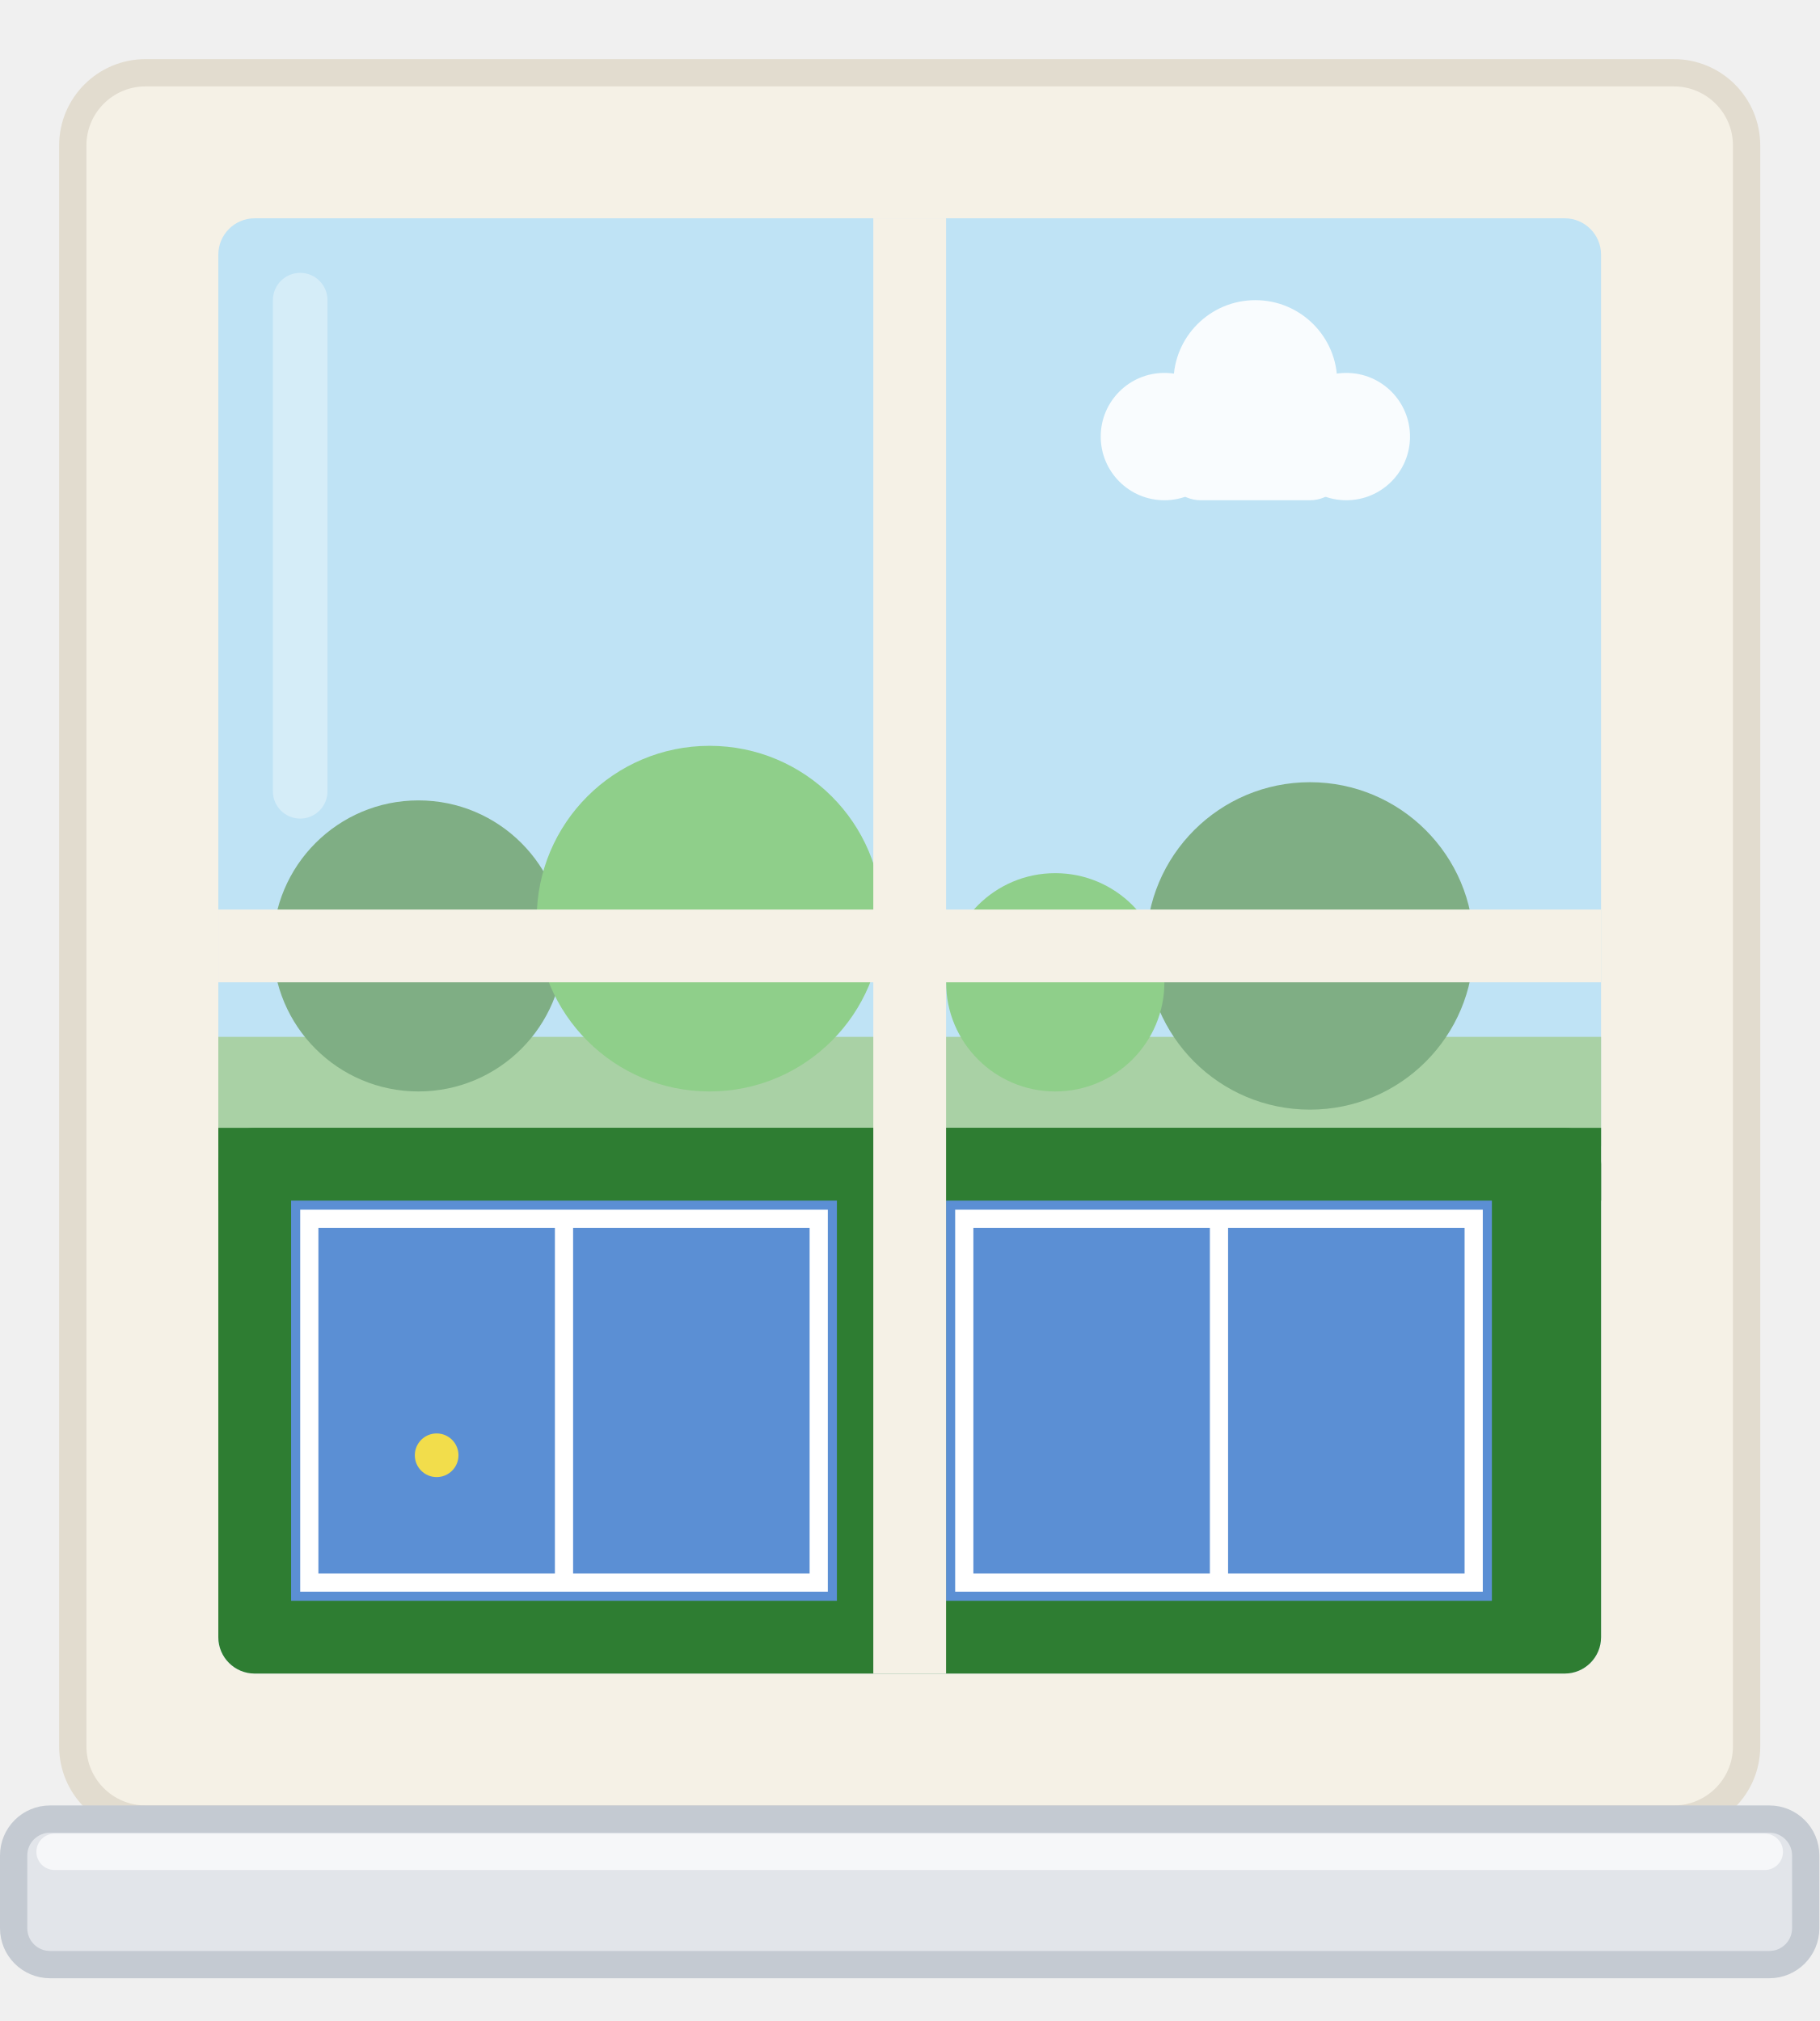
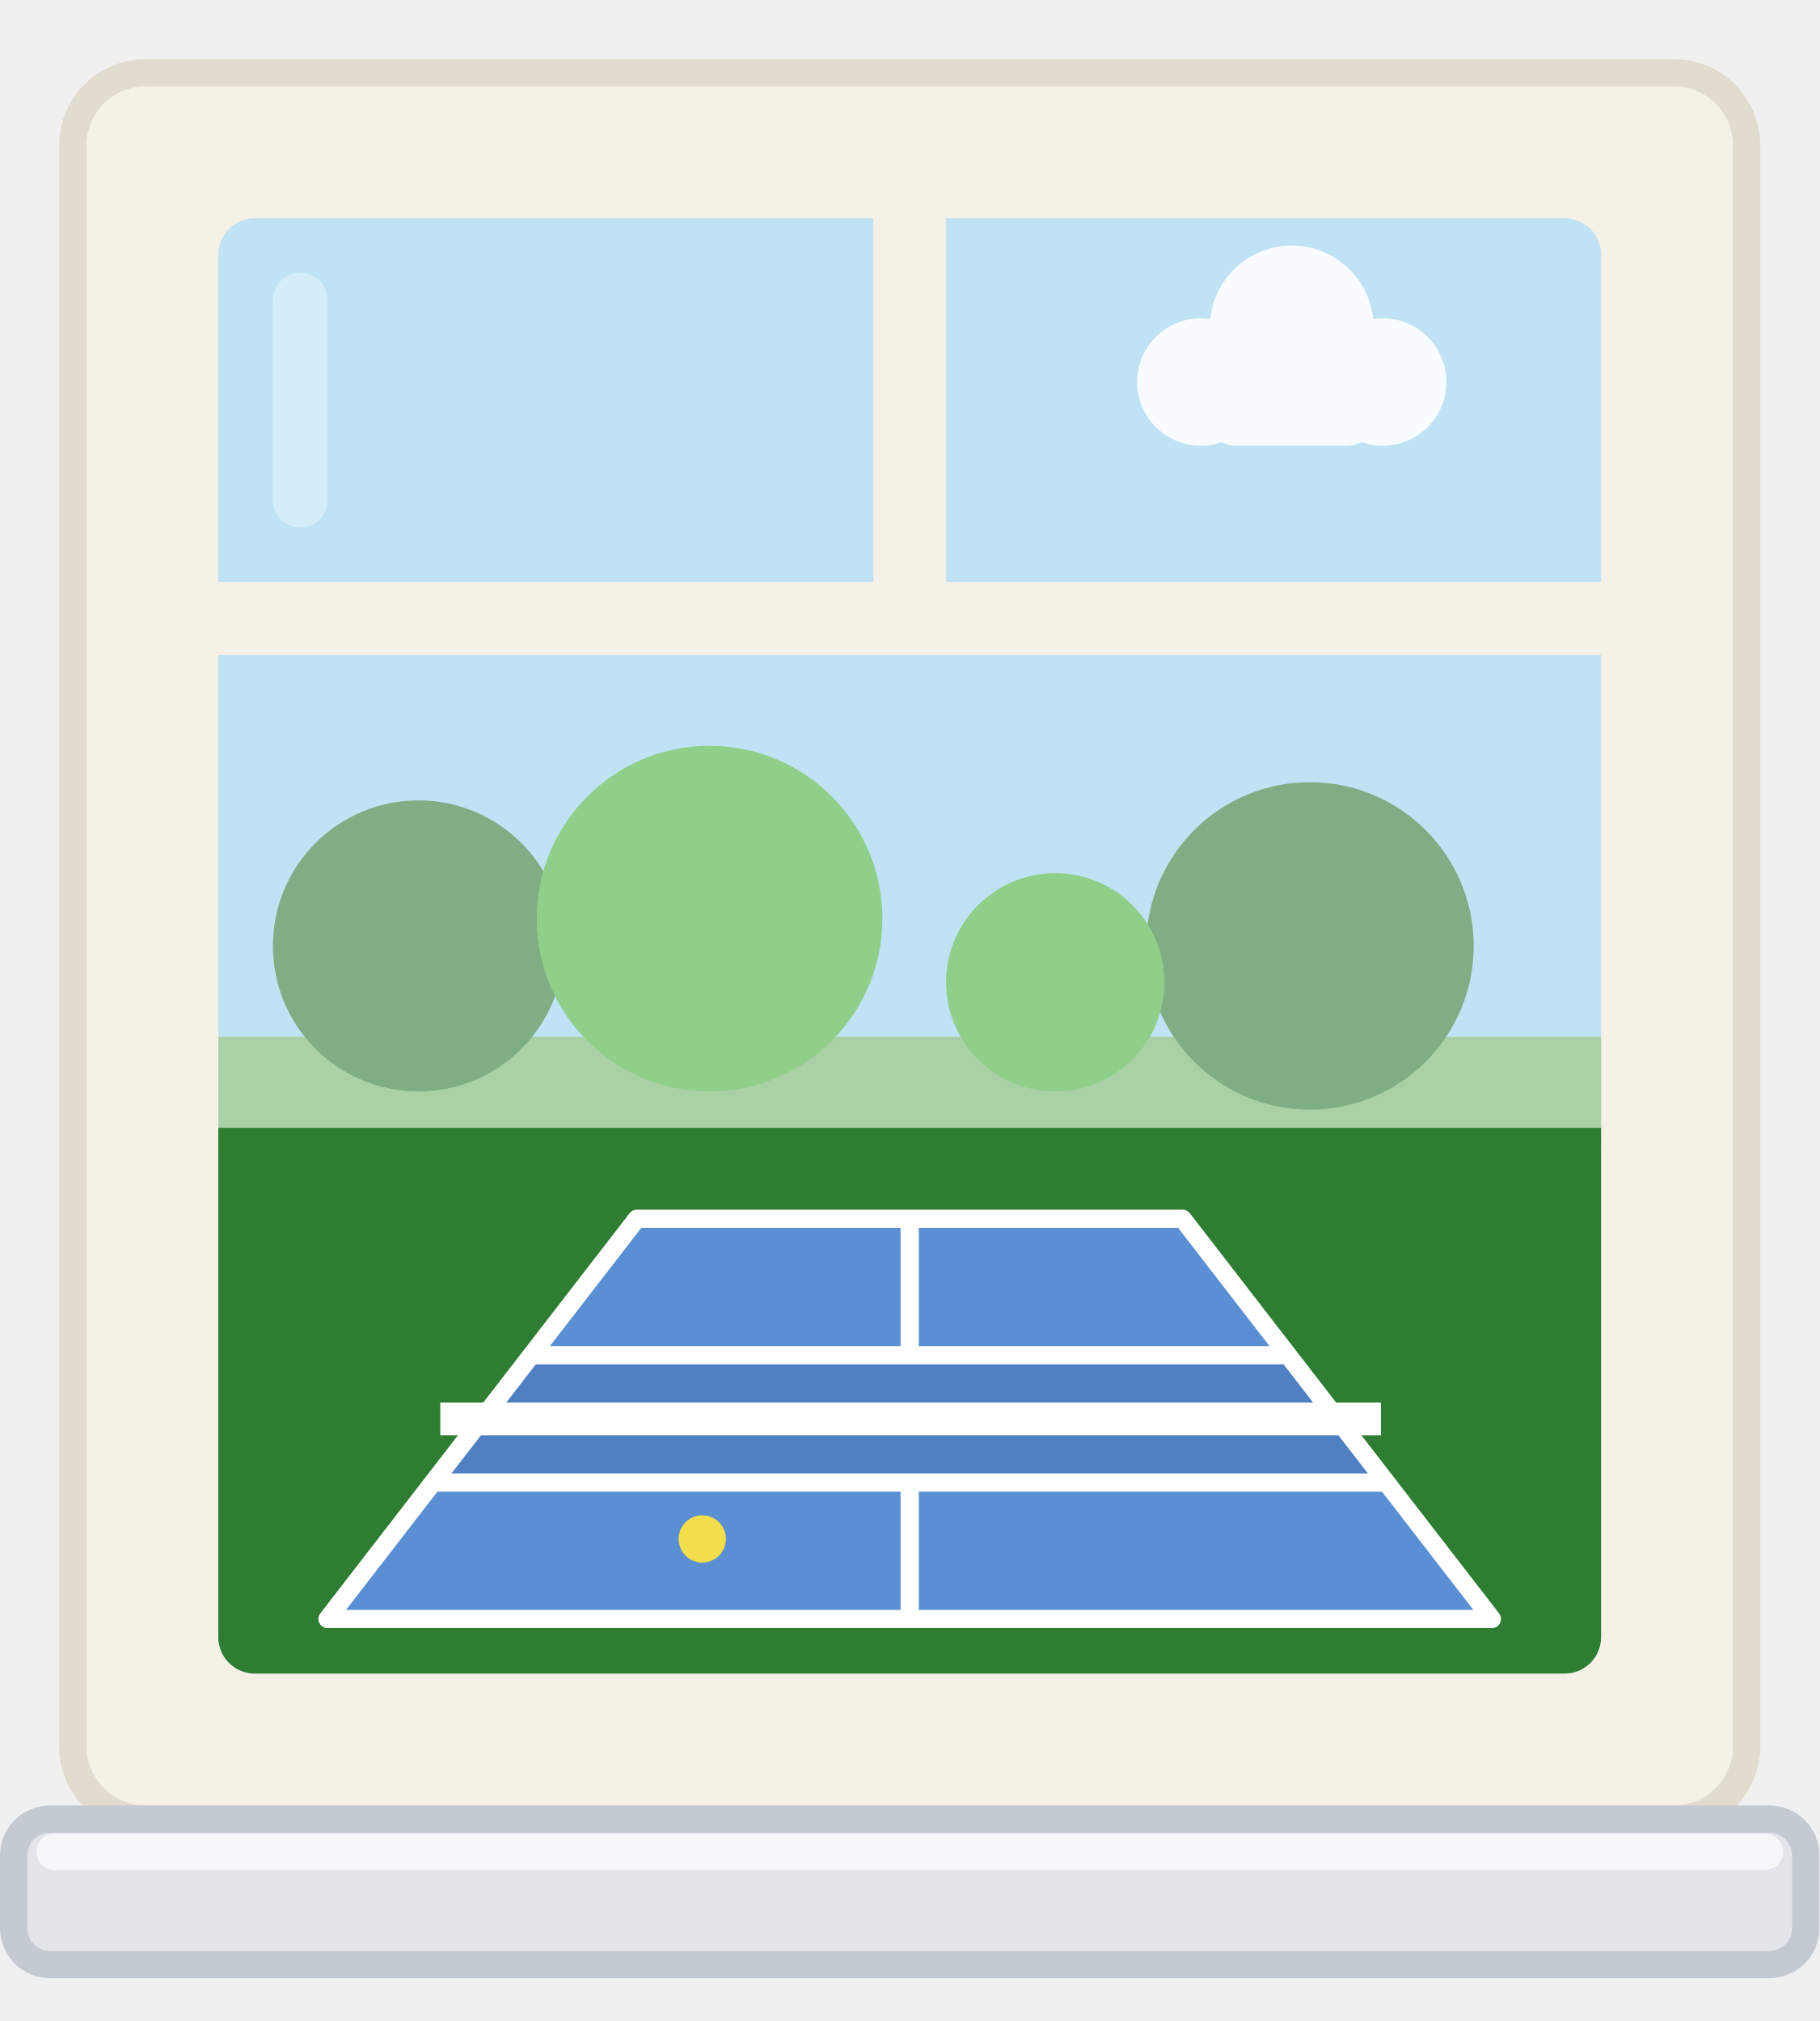
<svg xmlns="http://www.w3.org/2000/svg" viewBox="0 0 100 111.1">
  <rect x="4" y="4" width="92" height="96" rx="4" fill="#f5f1e6" stroke="#e2dccf" stroke-width="1.5" />
  <rect x="12" y="12" width="76" height="80" rx="2" fill="#bfe3f5" />
  <g fill="#ffffff" opacity="0.9">
-     <circle cx="64" cy="24" r="3.5" />
-     <circle cx="69" cy="21" r="4.5" />
-     <circle cx="74" cy="24" r="3.5" />
-     <rect x="64" y="23" width="10" height="4.5" rx="2" />
+     <circle cx="66" cy="21" r="3.5" />
+     <circle cx="71" cy="18" r="4.5" />
+     <circle cx="76" cy="21" r="3.5" />
+     <rect x="66" y="20" width="10" height="4.5" rx="2" />
  </g>
  <rect x="12" y="57" width="76" height="6" fill="#a9d1a5" />
  <circle cx="23" cy="52" r="8" fill="#7fae84" />
  <circle cx="39" cy="50.5" r="9.5" fill="#8fcf8a" />
  <circle cx="72" cy="52" r="9" fill="#7fae84" />
  <circle cx="58" cy="54" r="6" fill="#8fcf8a" />
-   <rect x="12" y="62" width="76" height="30" rx="2" fill="#2e7d32" />
-   <rect x="12" y="62" width="76" height="4" fill="#2e7d32" />
-   <rect x="16" y="66" width="30" height="22" fill="#5b8fd4" />
-   <rect x="52" y="66" width="30" height="22" fill="#5b8fd4" />
-   <g stroke="#ffffff" stroke-width="1" fill="none">
-     <rect x="17" y="67" width="28" height="20" />
-     <rect x="53" y="67" width="28" height="20" />
-     <line x1="31" y1="67" x2="31" y2="87" />
-     <line x1="67" y1="67" x2="67" y2="87" />
+   <path d="M12 62H88V90A2 2 0 0 1 86 92H14A2 2 0 0 1 12 90Z" fill="#2e7d32" />
+   <polygon points="35,67 65,67 82,89 18,89" fill="#5b8fd4" />
+   <polygon points="29.2,74.5 70.8,74.5 76.2,81.5 23.8,81.5" fill="#4f80c2" />
+   <g stroke="#ffffff" stroke-width="1" fill="none" stroke-linejoin="round">
+     <polygon points="35,67 65,67 82,89 18,89" />
+     <path d="M29.2 74.5L70.8 74.5M23.8 81.5L76.2 81.5M50 67L50 74.5M50 81.5L50 89" />
  </g>
-   <circle cx="24" cy="80" r="1.2" fill="#f2dd4b" />
-   <rect x="15" y="15" width="3" height="30" rx="1.5" fill="#ffffff" opacity="0.35" />
-   <rect x="48" y="12" width="4" height="80" fill="#f5f1e6" />
-   <rect x="12" y="50" width="76" height="4" fill="#f5f1e6" />
+   <path d="M24.2 78L75.9 78" stroke="#ffffff" stroke-width="1.8" />
+   <circle cx="38.6" cy="84.6" r="1.3" fill="#f2dd4b" />
+   <rect x="15" y="15" width="3" height="14" rx="1.5" fill="#ffffff" opacity="0.35" />
+   <rect x="48" y="12" width="4" height="22" fill="#f5f1e6" />
+   <rect x="12" y="32" width="76" height="4" fill="#f5f1e6" />
  <rect x="0.75" y="100" width="98.5" height="8" rx="2" fill="#e2e5ea" stroke="#c4cad2" stroke-width="1.5" />
  <rect x="2" y="100.8" width="96" height="2" rx="1" fill="#f6f7f9" />
</svg>
